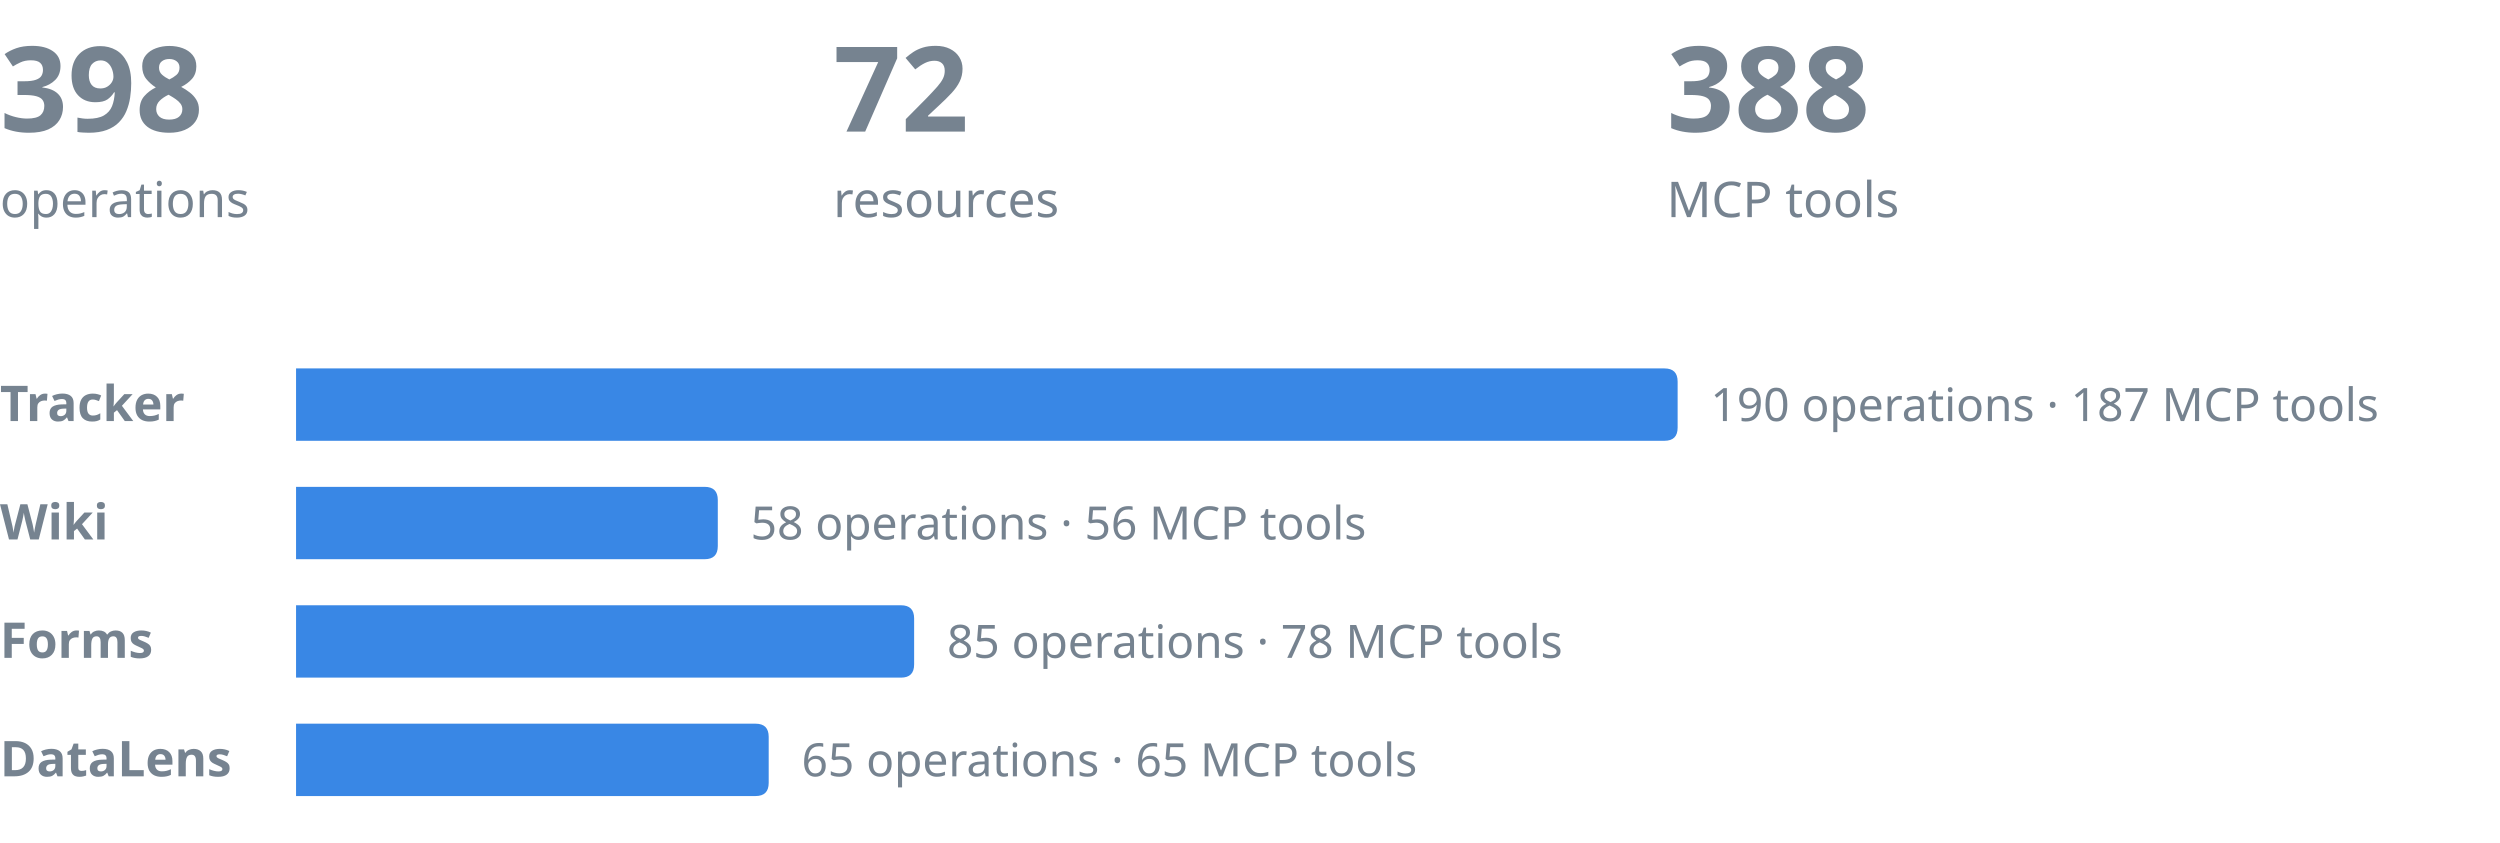
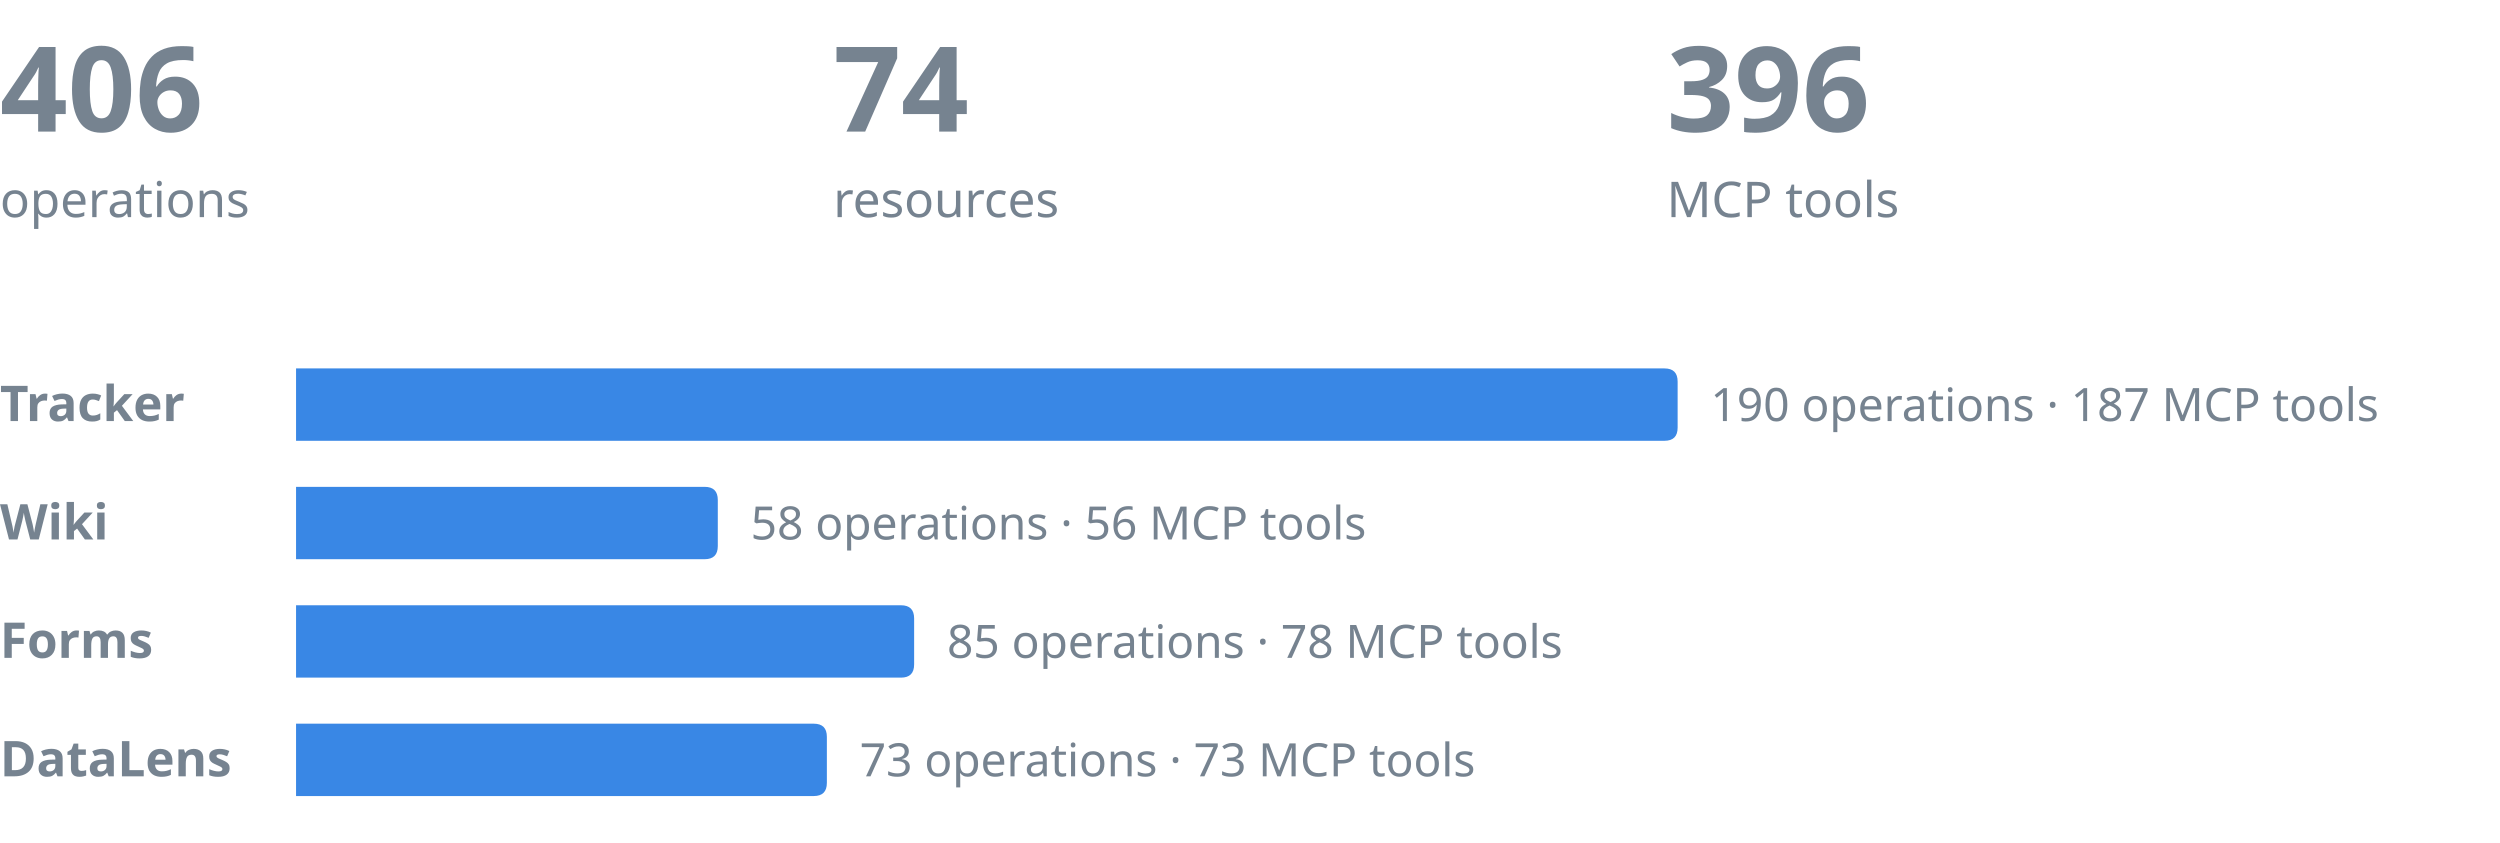
<svg xmlns="http://www.w3.org/2000/svg" width="760" height="256" viewBox="0 0 760 256" font-family="-apple-system, BlinkMacSystemFont, 'Segoe UI', 'Noto Sans', Helvetica, Arial, sans-serif" role="img" aria-labelledby="title">
  <style>.value{fill:#768390}.label{fill:#768390}.bar{fill:#3987e5}</style>
-   <text class="value" x="0" y="40" font-size="36" font-weight="600">398</text>
+   <text class="value" x="0" y="40" font-size="36" font-weight="600">406</text>
  <text class="label" x="0" y="66" font-size="15">operations</text>
-   <text class="value" x="253.333" y="40" font-size="36" font-weight="600">72</text>
+   <text class="value" x="253.333" y="40" font-size="36" font-weight="600">74</text>
  <text class="label" x="253.333" y="66" font-size="15">resources</text>
-   <text class="value" x="506.667" y="40" font-size="36" font-weight="600">388</text>
+   <text class="value" x="506.667" y="40" font-size="36" font-weight="600">396</text>
  <text class="label" x="506.667" y="66" font-size="15">MCP tools</text>
  <text class="value" x="0" y="128" font-size="15" font-weight="600">Tracker</text>
  <path class="bar" d="M90,112H506Q510,112 510,116V130Q510,134 506,134H90Z" />
  <text class="label" x="520" y="128" font-size="14">190 operations · 187 MCP tools</text>
  <text class="value" x="0" y="164" font-size="15" font-weight="600">Wiki</text>
  <path class="bar" d="M90,148H214.211Q218.211,148 218.211,152V166Q218.211,170 214.211,170H90Z" />
  <text class="label" x="228.211" y="164" font-size="14">58 operations · 56 MCP tools</text>
  <text class="value" x="0" y="200" font-size="15" font-weight="600">Forms</text>
  <path class="bar" d="M90,184H273.895Q277.895,184 277.895,188V202Q277.895,206 273.895,206H90Z" />
  <text class="label" x="287.895" y="200" font-size="14">85 operations · 78 MCP tools</text>
  <text class="value" x="0" y="236" font-size="15" font-weight="600">DataLens</text>
-   <path class="bar" d="M90,220H229.684Q233.684,220 233.684,224V238Q233.684,242 229.684,242H90Z" />
-   <text class="label" x="243.684" y="236" font-size="14">65 operations · 65 MCP tools</text>
+   <path class="bar" d="M90,220H247.368Q251.368,220 251.368,224V238Q251.368,242 247.368,242H90Z" />
+   <text class="label" x="261.368" y="236" font-size="14">73 operations · 73 MCP tools</text>
</svg>
